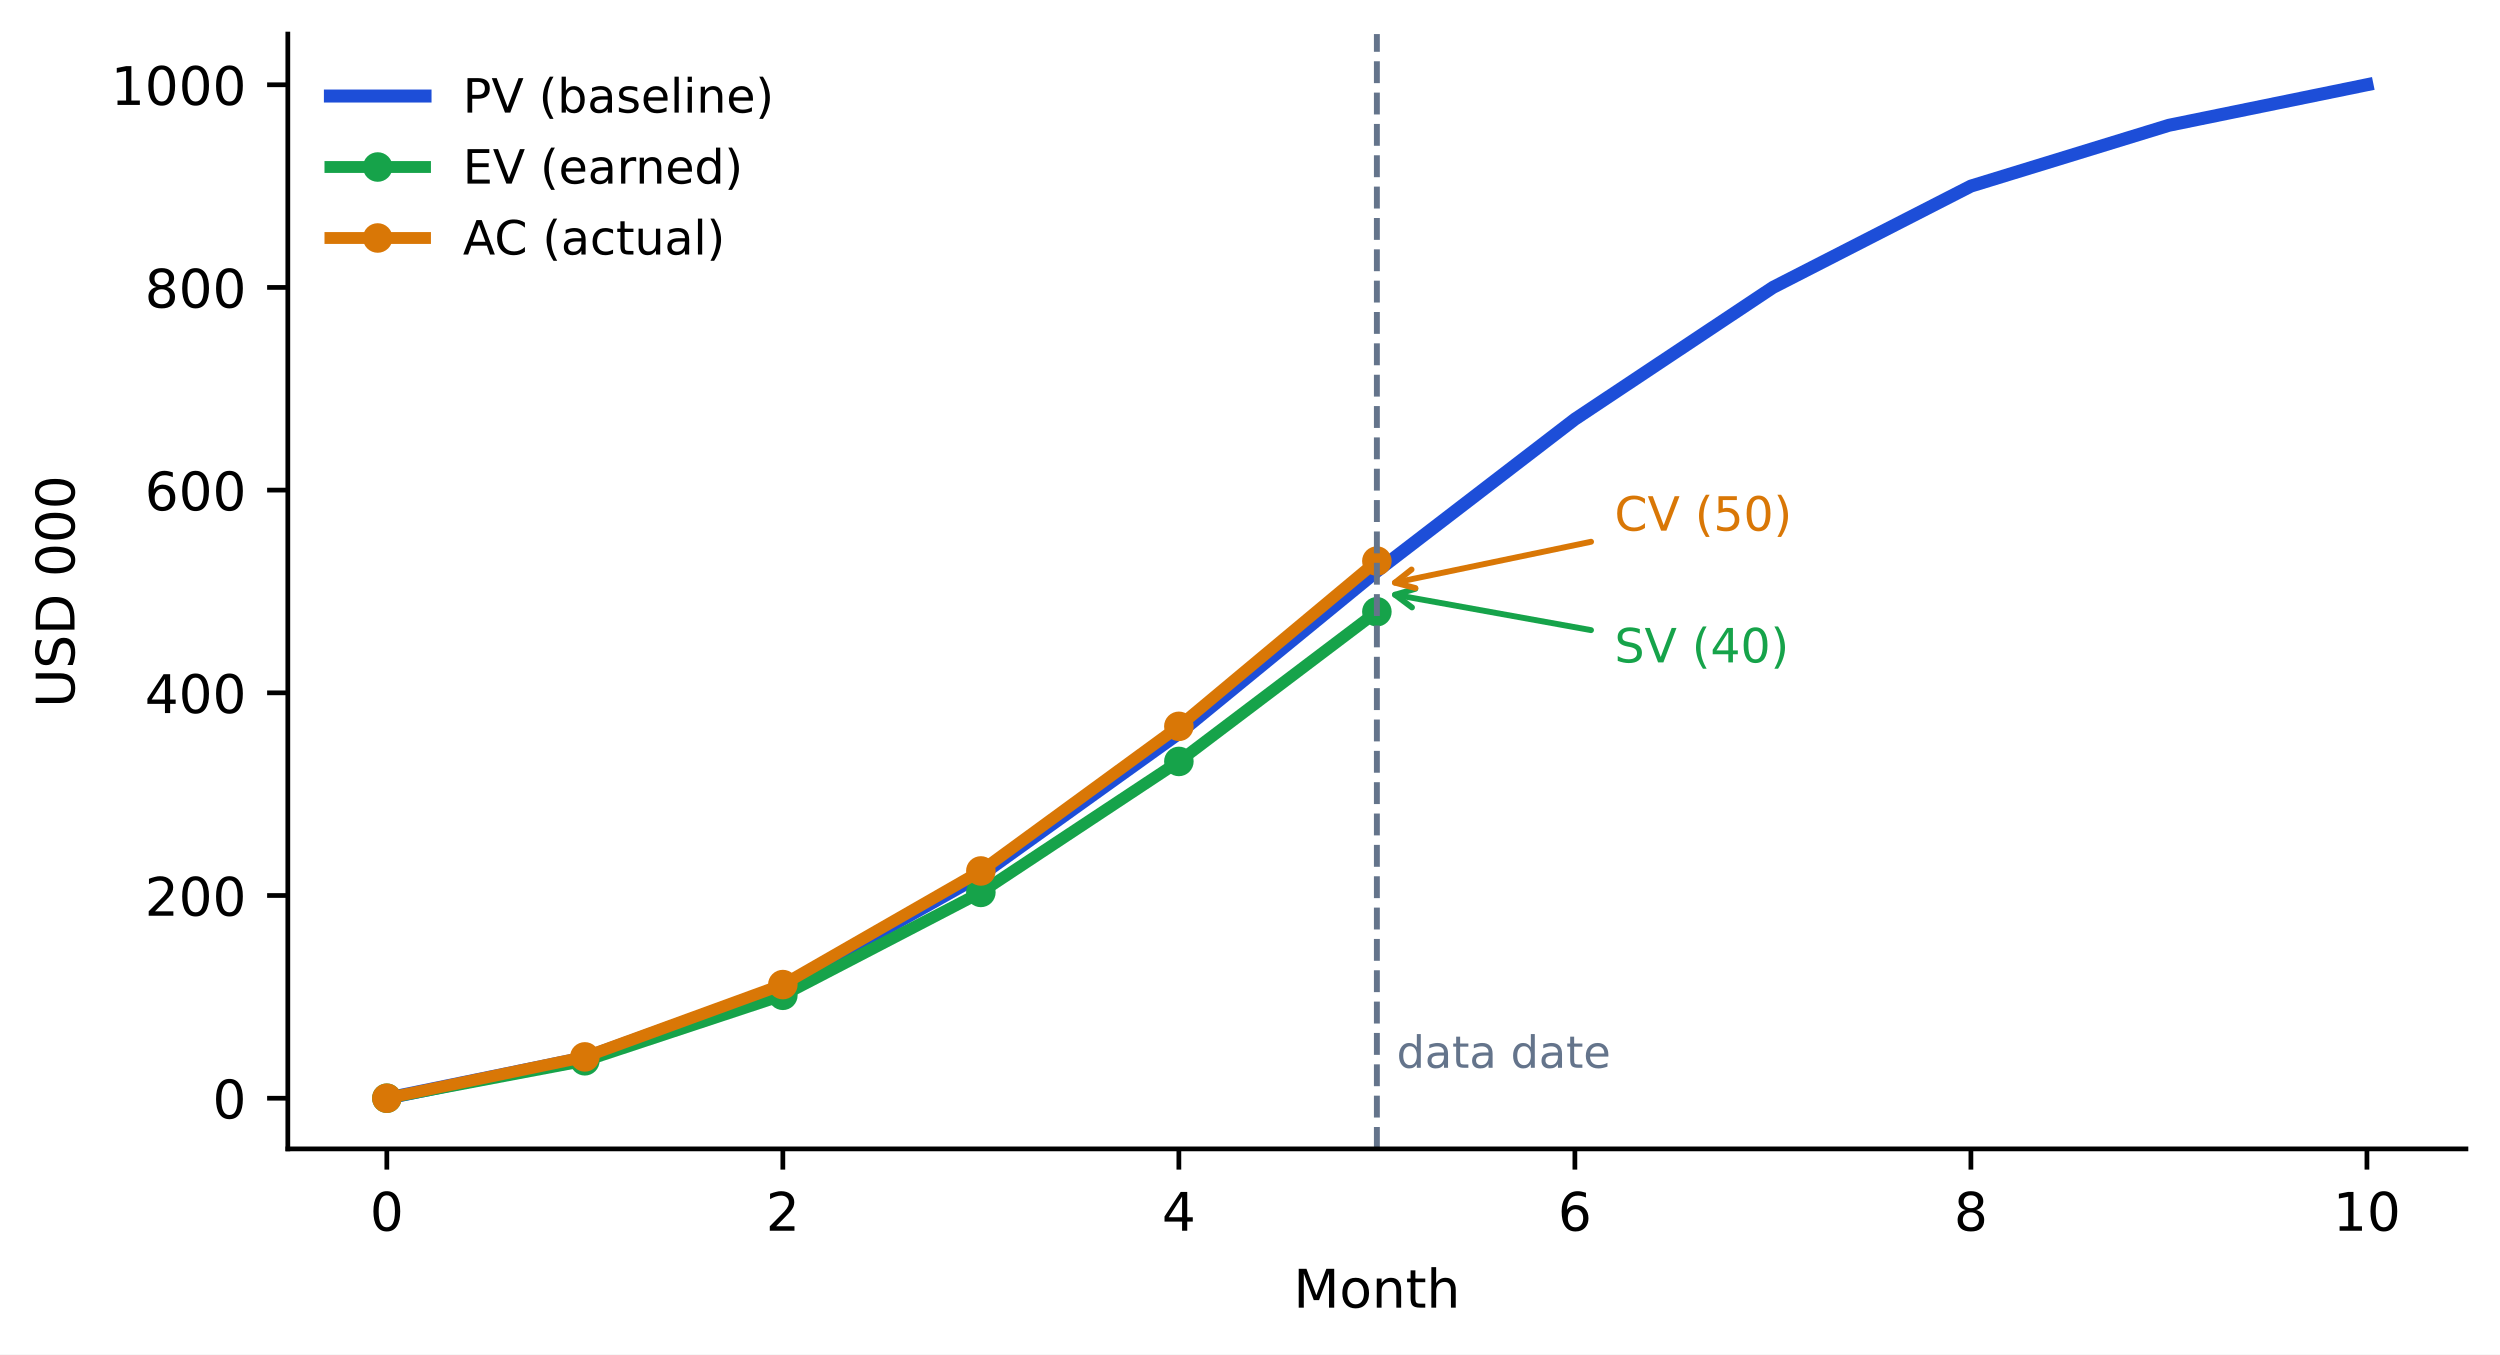
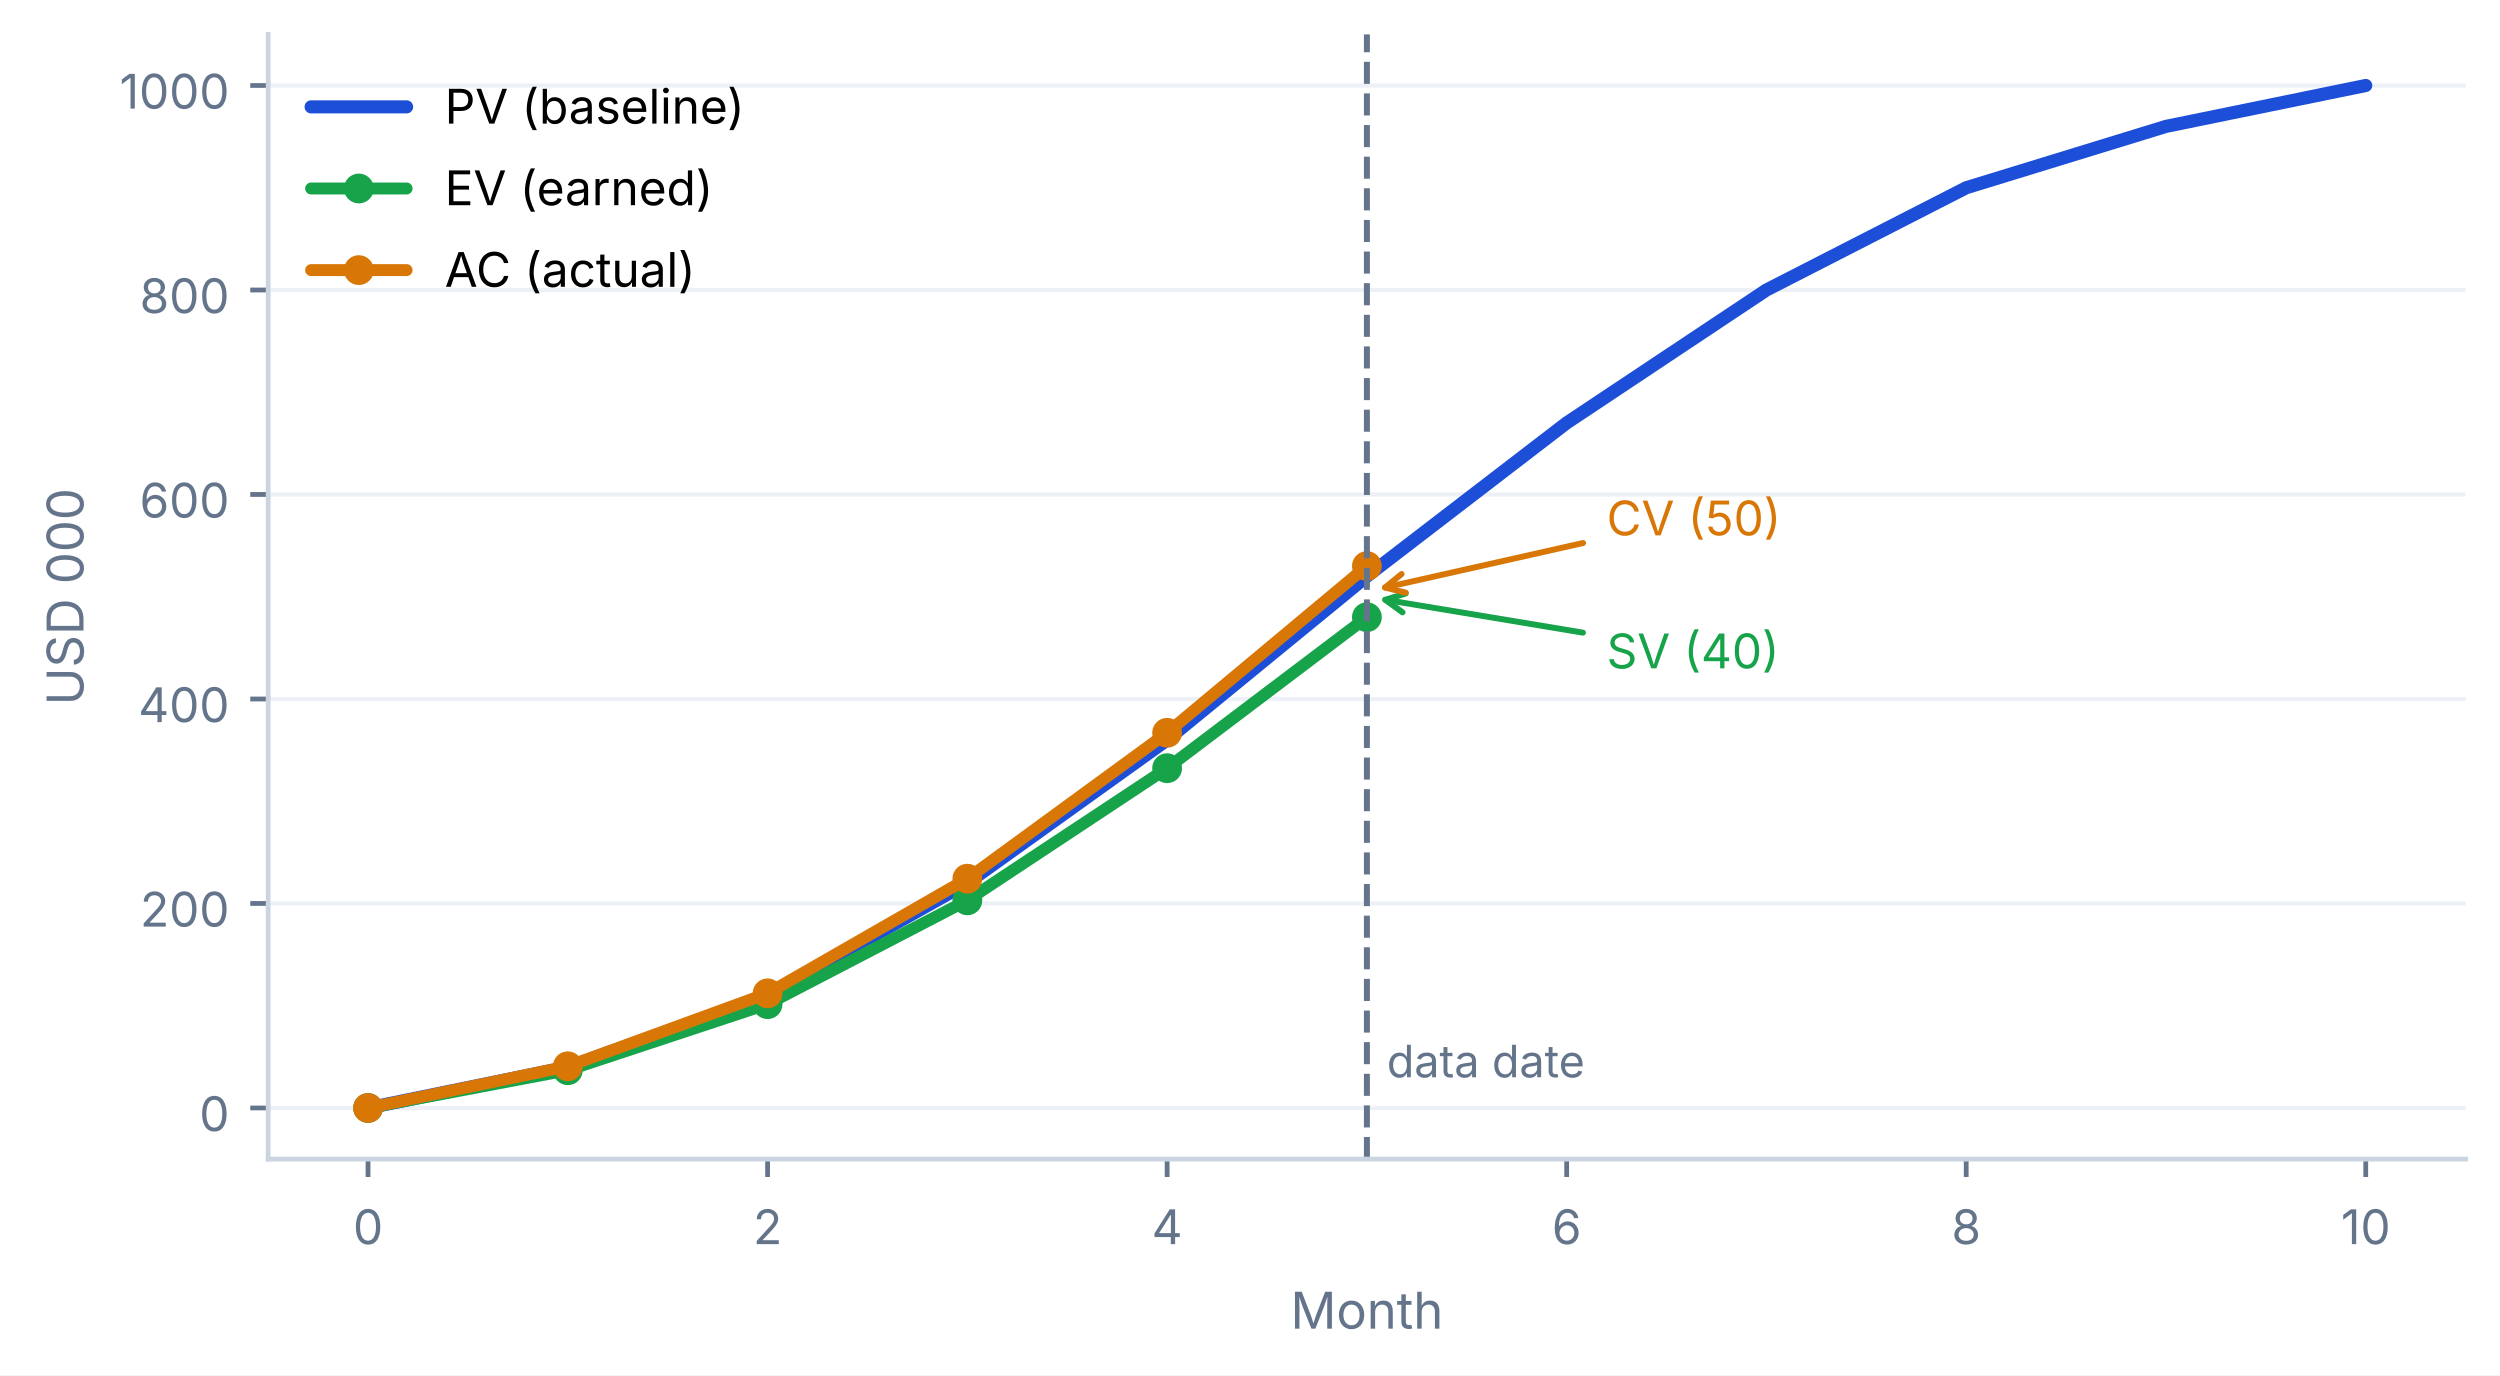
- <svg xmlns="http://www.w3.org/2000/svg" xmlns:xlink="http://www.w3.org/1999/xlink" width="422.705pt" height="229.017pt" viewBox="0 0 422.705 229.017" version="1.1">
+ <svg xmlns="http://www.w3.org/2000/svg" xmlns:xlink="http://www.w3.org/1999/xlink" width="418.981pt" height="230.48pt" viewBox="0 0 418.981 230.48" version="1.1">
  <defs>
    <style type="text/css">*{stroke-linejoin: round; stroke-linecap: butt}</style>
  </defs>
  <g id="figure_1">
    <g id="patch_1">
-       <path d="M 0 229.017  L 422.705 229.017  L 422.705 0  L 0 0  z " style="fill: #ffffff" />
+       <path d="M 0 230.48  L 418.981 230.48  L 418.981 0  L 0 0  z " style="fill: #ffffff" />
    </g>
    <g id="axes_1">
      <g id="patch_2">
-         <path d="M 48.665 194.256  L 416.945 194.256  L 416.945 5.76  L 48.665 5.76  z " style="fill: #ffffff" />
+         <path d="M 44.941 194.256  L 413.221 194.256  L 413.221 5.76  L 44.941 5.76  z " style="fill: #ffffff" />
      </g>
      <g id="matplotlib.axis_1">
        <g id="xtick_1">
          <g id="line2d_1">
            <defs>
-               <path id="mbacc3f069b" d="M 0 0  L 0 3.5  " style="stroke: #000000; stroke-width: 0.8" />
+               <path id="m270a2781a6" d="M 0 0  L 0 3  " style="stroke: #64748b; stroke-width: 0.8" />
            </defs>
            <g>
-               <use xlink:href="#mbacc3f069b" x="65.405" y="194.256" style="stroke: #000000; stroke-width: 0.8" />
+               <use xlink:href="#m270a2781a6" x="61.681" y="194.256" style="fill: #64748b; stroke: #64748b; stroke-width: 0.8" />
            </g>
          </g>
          <g id="text_1">
-             <text style="font-size: 9px; font-family: 'DejaVu Sans'; text-anchor: middle" x="65.405" y="208.094" transform="rotate(-0 65.405 208.0939)">0</text>
+             <text style="font-size: 8px; font-family: 'Inter', 'DejaVu Sans'; text-anchor: middle; fill: #64748b" x="61.681" y="208.506" transform="rotate(-0 61.68092 208.506)">0</text>
          </g>
        </g>
        <g id="xtick_2">
          <g id="line2d_2">
            <g>
-               <use xlink:href="#mbacc3f069b" x="132.365" y="194.256" style="stroke: #000000; stroke-width: 0.8" />
+               <use xlink:href="#m270a2781a6" x="128.641" y="194.256" style="fill: #64748b; stroke: #64748b; stroke-width: 0.8" />
            </g>
          </g>
          <g id="text_2">
-             <text style="font-size: 9px; font-family: 'DejaVu Sans'; text-anchor: middle" x="132.365" y="208.094" transform="rotate(-0 132.365 208.0939)">2</text>
+             <text style="font-size: 8px; font-family: 'Inter', 'DejaVu Sans'; text-anchor: middle; fill: #64748b" x="128.641" y="208.506" transform="rotate(-0 128.6409 208.506)">2</text>
          </g>
        </g>
        <g id="xtick_3">
          <g id="line2d_3">
            <g>
-               <use xlink:href="#mbacc3f069b" x="199.325" y="194.256" style="stroke: #000000; stroke-width: 0.8" />
+               <use xlink:href="#m270a2781a6" x="195.601" y="194.256" style="fill: #64748b; stroke: #64748b; stroke-width: 0.8" />
            </g>
          </g>
          <g id="text_3">
-             <text style="font-size: 9px; font-family: 'DejaVu Sans'; text-anchor: middle" x="199.325" y="208.094" transform="rotate(-0 199.325 208.0939)">4</text>
+             <text style="font-size: 8px; font-family: 'Inter', 'DejaVu Sans'; text-anchor: middle; fill: #64748b" x="195.601" y="208.506" transform="rotate(-0 195.6009 208.506)">4</text>
          </g>
        </g>
        <g id="xtick_4">
          <g id="line2d_4">
            <g>
-               <use xlink:href="#mbacc3f069b" x="266.285" y="194.256" style="stroke: #000000; stroke-width: 0.8" />
+               <use xlink:href="#m270a2781a6" x="262.561" y="194.256" style="fill: #64748b; stroke: #64748b; stroke-width: 0.8" />
            </g>
          </g>
          <g id="text_4">
-             <text style="font-size: 9px; font-family: 'DejaVu Sans'; text-anchor: middle" x="266.285" y="208.094" transform="rotate(-0 266.285 208.0939)">6</text>
+             <text style="font-size: 8px; font-family: 'Inter', 'DejaVu Sans'; text-anchor: middle; fill: #64748b" x="262.561" y="208.506" transform="rotate(-0 262.5609 208.506)">6</text>
          </g>
        </g>
        <g id="xtick_5">
          <g id="line2d_5">
            <g>
-               <use xlink:href="#mbacc3f069b" x="333.245" y="194.256" style="stroke: #000000; stroke-width: 0.8" />
+               <use xlink:href="#m270a2781a6" x="329.521" y="194.256" style="fill: #64748b; stroke: #64748b; stroke-width: 0.8" />
            </g>
          </g>
          <g id="text_5">
-             <text style="font-size: 9px; font-family: 'DejaVu Sans'; text-anchor: middle" x="333.245" y="208.094" transform="rotate(-0 333.245 208.0939)">8</text>
+             <text style="font-size: 8px; font-family: 'Inter', 'DejaVu Sans'; text-anchor: middle; fill: #64748b" x="329.521" y="208.506" transform="rotate(-0 329.5209 208.506)">8</text>
          </g>
        </g>
        <g id="xtick_6">
          <g id="line2d_6">
            <g>
-               <use xlink:href="#mbacc3f069b" x="400.205" y="194.256" style="stroke: #000000; stroke-width: 0.8" />
+               <use xlink:href="#m270a2781a6" x="396.481" y="194.256" style="fill: #64748b; stroke: #64748b; stroke-width: 0.8" />
            </g>
          </g>
          <g id="text_6">
-             <text style="font-size: 9px; font-family: 'DejaVu Sans'; text-anchor: middle" x="400.205" y="208.094" transform="rotate(-0 400.205 208.0939)">10</text>
+             <text style="font-size: 8px; font-family: 'Inter', 'DejaVu Sans'; text-anchor: middle; fill: #64748b" x="396.481" y="208.506" transform="rotate(-0 396.4809 208.506)">10</text>
          </g>
        </g>
        <g id="text_7">
-           <text style="font-size: 9px; font-family: 'DejaVu Sans'; text-anchor: middle" x="232.805" y="221.095" transform="rotate(-0 232.805 221.0946)">Month</text>
+           <text style="font-size: 8.5px; font-family: 'Inter', 'DejaVu Sans'; text-anchor: middle; fill: #64748b" x="229.081" y="222.67" transform="rotate(-0 229.0809 222.6701)">Month</text>
        </g>
      </g>
      <g id="matplotlib.axis_2">
        <g id="ytick_1">
          <g id="line2d_7">
+             <path d="M 44.941 185.688  L 413.221 185.688  " clip-path="url(#p9f7c937ee3)" style="fill: none; stroke: #edf1f7; stroke-width: 0.7; stroke-linecap: round" />
+           </g>
+           <g id="line2d_8">
            <defs>
-               <path id="m25363798ae" d="M 0 0  L -3.5 0  " style="stroke: #000000; stroke-width: 0.8" />
+               <path id="ma47aee7b52" d="M 0 0  L -3 0  " style="stroke: #64748b; stroke-width: 0.8" />
            </defs>
            <g>
-               <use xlink:href="#m25363798ae" x="48.665" y="185.688" style="stroke: #000000; stroke-width: 0.8" />
+               <use xlink:href="#ma47aee7b52" x="44.941" y="185.688" style="fill: #64748b; stroke: #64748b; stroke-width: 0.8" />
            </g>
          </g>
          <g id="text_8">
-             <text style="font-size: 9px; font-family: 'DejaVu Sans'; text-anchor: end" x="41.665" y="189.107" transform="rotate(-0 41.665 189.1069)">0</text>
+             <text style="font-size: 8px; font-family: 'Inter', 'DejaVu Sans'; text-anchor: end; fill: #64748b" x="38.441" y="189.563" transform="rotate(-0 38.44092 189.563)">0</text>
          </g>
        </g>
        <g id="ytick_2">
-           <g id="line2d_8">
-             <g>
-               <use xlink:href="#m25363798ae" x="48.665" y="151.416" style="stroke: #000000; stroke-width: 0.8" />
+           <g id="line2d_9">
+             <path d="M 44.941 151.416  L 413.221 151.416  " clip-path="url(#p9f7c937ee3)" style="fill: none; stroke: #edf1f7; stroke-width: 0.7; stroke-linecap: round" />
+           </g>
+           <g id="line2d_10">
+             <g>
+               <use xlink:href="#ma47aee7b52" x="44.941" y="151.416" style="fill: #64748b; stroke: #64748b; stroke-width: 0.8" />
            </g>
          </g>
          <g id="text_9">
-             <text style="font-size: 9px; font-family: 'DejaVu Sans'; text-anchor: end" x="41.665" y="154.835" transform="rotate(-0 41.665 154.8349)">200</text>
+             <text style="font-size: 8px; font-family: 'Inter', 'DejaVu Sans'; text-anchor: end; fill: #64748b" x="38.441" y="155.291" transform="rotate(-0 38.44092 155.291)">200</text>
          </g>
        </g>
        <g id="ytick_3">
-           <g id="line2d_9">
-             <g>
-               <use xlink:href="#m25363798ae" x="48.665" y="117.144" style="stroke: #000000; stroke-width: 0.8" />
+           <g id="line2d_11">
+             <path d="M 44.941 117.144  L 413.221 117.144  " clip-path="url(#p9f7c937ee3)" style="fill: none; stroke: #edf1f7; stroke-width: 0.7; stroke-linecap: round" />
+           </g>
+           <g id="line2d_12">
+             <g>
+               <use xlink:href="#ma47aee7b52" x="44.941" y="117.144" style="fill: #64748b; stroke: #64748b; stroke-width: 0.8" />
            </g>
          </g>
          <g id="text_10">
-             <text style="font-size: 9px; font-family: 'DejaVu Sans'; text-anchor: end" x="41.665" y="120.563" transform="rotate(-0 41.665 120.5629)">400</text>
+             <text style="font-size: 8px; font-family: 'Inter', 'DejaVu Sans'; text-anchor: end; fill: #64748b" x="38.441" y="121.019" transform="rotate(-0 38.44092 121.019)">400</text>
          </g>
        </g>
        <g id="ytick_4">
-           <g id="line2d_10">
-             <g>
-               <use xlink:href="#m25363798ae" x="48.665" y="82.872" style="stroke: #000000; stroke-width: 0.8" />
+           <g id="line2d_13">
+             <path d="M 44.941 82.872  L 413.221 82.872  " clip-path="url(#p9f7c937ee3)" style="fill: none; stroke: #edf1f7; stroke-width: 0.7; stroke-linecap: round" />
+           </g>
+           <g id="line2d_14">
+             <g>
+               <use xlink:href="#ma47aee7b52" x="44.941" y="82.872" style="fill: #64748b; stroke: #64748b; stroke-width: 0.8" />
            </g>
          </g>
          <g id="text_11">
-             <text style="font-size: 9px; font-family: 'DejaVu Sans'; text-anchor: end" x="41.665" y="86.291" transform="rotate(-0 41.665 86.29094)">600</text>
+             <text style="font-size: 8px; font-family: 'Inter', 'DejaVu Sans'; text-anchor: end; fill: #64748b" x="38.441" y="86.747" transform="rotate(-0 38.44092 86.747)">600</text>
          </g>
        </g>
        <g id="ytick_5">
-           <g id="line2d_11">
-             <g>
-               <use xlink:href="#m25363798ae" x="48.665" y="48.6" style="stroke: #000000; stroke-width: 0.8" />
+           <g id="line2d_15">
+             <path d="M 44.941 48.6  L 413.221 48.6  " clip-path="url(#p9f7c937ee3)" style="fill: none; stroke: #edf1f7; stroke-width: 0.7; stroke-linecap: round" />
+           </g>
+           <g id="line2d_16">
+             <g>
+               <use xlink:href="#ma47aee7b52" x="44.941" y="48.6" style="fill: #64748b; stroke: #64748b; stroke-width: 0.8" />
            </g>
          </g>
          <g id="text_12">
-             <text style="font-size: 9px; font-family: 'DejaVu Sans'; text-anchor: end" x="41.665" y="52.019" transform="rotate(-0 41.665 52.01895)">800</text>
+             <text style="font-size: 8px; font-family: 'Inter', 'DejaVu Sans'; text-anchor: end; fill: #64748b" x="38.441" y="52.475" transform="rotate(-0 38.44092 52.475)">800</text>
          </g>
        </g>
        <g id="ytick_6">
-           <g id="line2d_12">
-             <g>
-               <use xlink:href="#m25363798ae" x="48.665" y="14.328" style="stroke: #000000; stroke-width: 0.8" />
+           <g id="line2d_17">
+             <path d="M 44.941 14.328  L 413.221 14.328  " clip-path="url(#p9f7c937ee3)" style="fill: none; stroke: #edf1f7; stroke-width: 0.7; stroke-linecap: round" />
+           </g>
+           <g id="line2d_18">
+             <g>
+               <use xlink:href="#ma47aee7b52" x="44.941" y="14.328" style="fill: #64748b; stroke: #64748b; stroke-width: 0.8" />
            </g>
          </g>
          <g id="text_13">
-             <text style="font-size: 9px; font-family: 'DejaVu Sans'; text-anchor: end" x="41.665" y="17.747" transform="rotate(-0 41.665 17.74695)">1000</text>
+             <text style="font-size: 8px; font-family: 'Inter', 'DejaVu Sans'; text-anchor: end; fill: #64748b" x="38.441" y="18.203" transform="rotate(-0 38.44092 18.203)">1000</text>
          </g>
        </g>
        <g id="text_14">
-           <text style="font-size: 9px; font-family: 'DejaVu Sans'; text-anchor: middle" x="12.598" y="100.008" transform="rotate(-90 12.59789 100.008)">USD 000</text>
-         </g>
-       </g>
-       <g id="line2d_13">
-         <path d="M 65.405 185.688  L 98.885 178.834  L 132.365 166.838  L 165.845 147.989  L 199.325 123.998  L 232.805 96.581  L 266.285 70.877  L 299.765 48.6  L 333.245 31.464  L 366.725 21.182  L 400.205 14.328  " clip-path="url(#p6281267060)" style="fill: none; stroke: #1d4ed8; stroke-width: 2.2; stroke-linecap: square" />
-       </g>
-       <g id="line2d_14">
-         <path d="M 65.405 185.688  L 98.885 179.361  L 132.365 168.288  L 165.845 150.889  L 199.325 128.744  L 232.805 103.435  " clip-path="url(#p6281267060)" style="fill: none; stroke: #16a34a; stroke-width: 2; stroke-linecap: square" />
+           <text style="font-size: 8.5px; font-family: 'Inter', 'DejaVu Sans'; text-anchor: middle; fill: #64748b" x="13.994" y="100.008" transform="rotate(-90 13.99437 100.008)">USD 000</text>
+         </g>
+       </g>
+       <g id="line2d_19">
+         <path d="M 61.681 185.688  L 95.161 178.834  L 128.641 166.838  L 162.121 147.989  L 195.601 123.998  L 229.081 96.581  L 262.561 70.877  L 296.041 48.6  L 329.521 31.464  L 363.001 21.182  L 396.481 14.328  " clip-path="url(#p9f7c937ee3)" style="fill: none; stroke: #1d4ed8; stroke-width: 2.2; stroke-linecap: round" />
+       </g>
+       <g id="line2d_20">
+         <path d="M 61.681 185.688  L 95.161 179.361  L 128.641 168.288  L 162.121 150.889  L 195.601 128.744  L 229.081 103.435  " clip-path="url(#p9f7c937ee3)" style="fill: none; stroke: #16a34a; stroke-width: 2; stroke-linecap: round" />
        <defs>
-           <path id="mf274697596" d="M 0 2  C 0.53 2 1.039 1.789 1.414 1.414  C 1.789 1.039 2 0.53 2 0  C 2 -0.53 1.789 -1.039 1.414 -1.414  C 1.039 -1.789 0.53 -2 0 -2  C -0.53 -2 -1.039 -1.789 -1.414 -1.414  C -1.789 -1.039 -2 -0.53 -2 0  C -2 0.53 -1.789 1.039 -1.414 1.414  C -1.039 1.789 -0.53 2 0 2  z " style="stroke: #16a34a" />
+           <path id="mf2026dd84f" d="M 0 2  C 0.53 2 1.039 1.789 1.414 1.414  C 1.789 1.039 2 0.53 2 0  C 2 -0.53 1.789 -1.039 1.414 -1.414  C 1.039 -1.789 0.53 -2 0 -2  C -0.53 -2 -1.039 -1.789 -1.414 -1.414  C -1.789 -1.039 -2 -0.53 -2 0  C -2 0.53 -1.789 1.039 -1.414 1.414  C -1.039 1.789 -0.53 2 0 2  z " style="stroke: #16a34a" />
        </defs>
-         <g clip-path="url(#p6281267060)">
-           <use xlink:href="#mf274697596" x="65.405" y="185.688" style="fill: #16a34a; stroke: #16a34a" />
-           <use xlink:href="#mf274697596" x="98.885" y="179.361" style="fill: #16a34a; stroke: #16a34a" />
-           <use xlink:href="#mf274697596" x="132.365" y="168.288" style="fill: #16a34a; stroke: #16a34a" />
-           <use xlink:href="#mf274697596" x="165.845" y="150.889" style="fill: #16a34a; stroke: #16a34a" />
-           <use xlink:href="#mf274697596" x="199.325" y="128.744" style="fill: #16a34a; stroke: #16a34a" />
-           <use xlink:href="#mf274697596" x="232.805" y="103.435" style="fill: #16a34a; stroke: #16a34a" />
-         </g>
-       </g>
-       <g id="line2d_15">
-         <path d="M 65.405 185.688  L 98.885 178.702  L 132.365 166.476  L 165.845 147.264  L 199.325 122.812  L 232.805 94.867  " clip-path="url(#p6281267060)" style="fill: none; stroke: #d97706; stroke-width: 2; stroke-linecap: square" />
+         <g clip-path="url(#p9f7c937ee3)">
+           <use xlink:href="#mf2026dd84f" x="61.681" y="185.688" style="fill: #16a34a; stroke: #16a34a" />
+           <use xlink:href="#mf2026dd84f" x="95.161" y="179.361" style="fill: #16a34a; stroke: #16a34a" />
+           <use xlink:href="#mf2026dd84f" x="128.641" y="168.288" style="fill: #16a34a; stroke: #16a34a" />
+           <use xlink:href="#mf2026dd84f" x="162.121" y="150.889" style="fill: #16a34a; stroke: #16a34a" />
+           <use xlink:href="#mf2026dd84f" x="195.601" y="128.744" style="fill: #16a34a; stroke: #16a34a" />
+           <use xlink:href="#mf2026dd84f" x="229.081" y="103.435" style="fill: #16a34a; stroke: #16a34a" />
+         </g>
+       </g>
+       <g id="line2d_21">
+         <path d="M 61.681 185.688  L 95.161 178.702  L 128.641 166.476  L 162.121 147.264  L 195.601 122.812  L 229.081 94.867  " clip-path="url(#p9f7c937ee3)" style="fill: none; stroke: #d97706; stroke-width: 2; stroke-linecap: round" />
        <defs>
-           <path id="m84cbc4c4f5" d="M 0 2  C 0.53 2 1.039 1.789 1.414 1.414  C 1.789 1.039 2 0.53 2 0  C 2 -0.53 1.789 -1.039 1.414 -1.414  C 1.039 -1.789 0.53 -2 0 -2  C -0.53 -2 -1.039 -1.789 -1.414 -1.414  C -1.789 -1.039 -2 -0.53 -2 0  C -2 0.53 -1.789 1.039 -1.414 1.414  C -1.039 1.789 -0.53 2 0 2  z " style="stroke: #d97706" />
+           <path id="mbc5a43905c" d="M 0 2  C 0.53 2 1.039 1.789 1.414 1.414  C 1.789 1.039 2 0.53 2 0  C 2 -0.53 1.789 -1.039 1.414 -1.414  C 1.039 -1.789 0.53 -2 0 -2  C -0.53 -2 -1.039 -1.789 -1.414 -1.414  C -1.789 -1.039 -2 -0.53 -2 0  C -2 0.53 -1.789 1.039 -1.414 1.414  C -1.039 1.789 -0.53 2 0 2  z " style="stroke: #d97706" />
        </defs>
-         <g clip-path="url(#p6281267060)">
-           <use xlink:href="#m84cbc4c4f5" x="65.405" y="185.688" style="fill: #d97706; stroke: #d97706" />
-           <use xlink:href="#m84cbc4c4f5" x="98.885" y="178.702" style="fill: #d97706; stroke: #d97706" />
-           <use xlink:href="#m84cbc4c4f5" x="132.365" y="166.476" style="fill: #d97706; stroke: #d97706" />
-           <use xlink:href="#m84cbc4c4f5" x="165.845" y="147.264" style="fill: #d97706; stroke: #d97706" />
-           <use xlink:href="#m84cbc4c4f5" x="199.325" y="122.812" style="fill: #d97706; stroke: #d97706" />
-           <use xlink:href="#m84cbc4c4f5" x="232.805" y="94.867" style="fill: #d97706; stroke: #d97706" />
-         </g>
-       </g>
-       <g id="line2d_16">
-         <path d="M 232.805 194.256  L 232.805 5.76  " clip-path="url(#p6281267060)" style="fill: none; stroke-dasharray: 3.7,1.6; stroke-dashoffset: 0; stroke: #64748b" />
+         <g clip-path="url(#p9f7c937ee3)">
+           <use xlink:href="#mbc5a43905c" x="61.681" y="185.688" style="fill: #d97706; stroke: #d97706" />
+           <use xlink:href="#mbc5a43905c" x="95.161" y="178.702" style="fill: #d97706; stroke: #d97706" />
+           <use xlink:href="#mbc5a43905c" x="128.641" y="166.476" style="fill: #d97706; stroke: #d97706" />
+           <use xlink:href="#mbc5a43905c" x="162.121" y="147.264" style="fill: #d97706; stroke: #d97706" />
+           <use xlink:href="#mbc5a43905c" x="195.601" y="122.812" style="fill: #d97706; stroke: #d97706" />
+           <use xlink:href="#mbc5a43905c" x="229.081" y="94.867" style="fill: #d97706; stroke: #d97706" />
+         </g>
+       </g>
+       <g id="line2d_22">
+         <path d="M 229.081 194.256  L 229.081 5.76  " clip-path="url(#p9f7c937ee3)" style="fill: none; stroke-dasharray: 3.7,1.6; stroke-dashoffset: 0; stroke: #64748b" />
      </g>
      <g id="patch_3">
-         <path d="M 48.665 194.256  L 48.665 5.76  " style="fill: none; stroke: #000000; stroke-width: 0.8; stroke-linejoin: miter; stroke-linecap: square" />
+         <path d="M 44.941 194.256  L 44.941 5.76  " style="fill: none; stroke: #cbd5e1; stroke-width: 0.8; stroke-linejoin: miter; stroke-linecap: square" />
      </g>
      <g id="patch_4">
-         <path d="M 48.665 194.256  L 416.945 194.256  " style="fill: none; stroke: #000000; stroke-width: 0.8; stroke-linejoin: miter; stroke-linecap: square" />
+         <path d="M 44.941 194.256  L 413.221 194.256  " style="fill: none; stroke: #cbd5e1; stroke-width: 0.8; stroke-linejoin: miter; stroke-linecap: square" />
      </g>
      <g id="text_15">
-         <text style="font-size: 7.5px; font-family: 'DejaVu Sans'; text-anchor: start; fill: #64748b" x="236.153" y="180.547" transform="rotate(-0 236.153 180.5472)">data date</text>
+         <text style="font-size: 7.5px; font-family: 'Inter', 'DejaVu Sans'; text-anchor: start; fill: #64748b" x="232.429" y="180.547" transform="rotate(-0 232.4289 180.5472)">data date</text>
      </g>
      <g id="patch_5">
-         <path d="M 269.007 106.543  Q 251.889 103.453 235.872 100.562  " style="fill: none; stroke: #16a34a; stroke-linecap: round" />
-         <path d="M 238.737 102.705  L 235.872 100.562  L 239.305 99.556  " style="fill: none; stroke: #16a34a; stroke-linecap: round" />
+         <path d="M 265.287 106.027  Q 248.172 103.182 232.159 100.52  " style="fill: none; stroke: #16a34a; stroke-linecap: round" />
+         <path d="M 235.054 102.623  L 232.159 100.52  L 235.578 99.466  " style="fill: none; stroke: #16a34a; stroke-linecap: round" />
      </g>
      <g id="text_16">
-         <text style="font-size: 8px; font-family: 'DejaVu Sans'; text-anchor: start; fill: #16a34a" x="272.981" y="112.003" transform="rotate(-0 272.981 112.0032)">SV (40)</text>
+         <text style="font-size: 8px; font-family: 'Inter', 'DejaVu Sans'; text-anchor: start; fill: #16a34a" x="269.257" y="112.003" transform="rotate(-0 269.2569 112.0032)">SV (40)</text>
      </g>
      <g id="patch_6">
-         <path d="M 269.017 91.603  Q 251.89 95.173 235.858 98.515  " style="fill: none; stroke: #d97706; stroke-linecap: round" />
-         <path d="M 239.317 99.428  L 235.858 98.515  L 238.664 96.296  " style="fill: none; stroke: #d97706; stroke-linecap: round" />
+         <path d="M 265.307 91.005  Q 248.169 94.859 232.122 98.467  " style="fill: none; stroke: #d97706; stroke-linecap: round" />
+         <path d="M 235.595 99.326  L 232.122 98.467  L 234.893 96.204  " style="fill: none; stroke: #d97706; stroke-linecap: round" />
      </g>
      <g id="text_17">
-         <text style="font-size: 8px; font-family: 'DejaVu Sans'; text-anchor: start; fill: #d97706" x="272.981" y="89.726" transform="rotate(-0 272.981 89.7264)">CV (50)</text>
+         <text style="font-size: 8px; font-family: 'Inter', 'DejaVu Sans'; text-anchor: start; fill: #d97706" x="269.257" y="89.726" transform="rotate(-0 269.2569 89.7264)">CV (50)</text>
      </g>
      <g id="legend_1">
-         <g id="line2d_17">
-           <path d="M 55.865 16.239  L 63.865 16.239  L 71.865 16.239  " style="fill: none; stroke: #1d4ed8; stroke-width: 2.2; stroke-linecap: square" />
+         <g id="line2d_23">
+           <path d="M 52.141 17.91  L 60.141 17.91  L 68.141 17.91  " style="fill: none; stroke: #1d4ed8; stroke-width: 2.2; stroke-linecap: round" />
        </g>
        <g id="text_18">
-           <text style="font-size: 8px; font-family: 'DejaVu Sans'; text-anchor: start" x="78.265" y="19.039" transform="rotate(-0 78.265 19.03875)">PV (baseline)</text>
-         </g>
-         <g id="line2d_18">
-           <path d="M 55.865 28.239  L 63.865 28.239  L 71.865 28.239  " style="fill: none; stroke: #16a34a; stroke-width: 2; stroke-linecap: square" />
+           <text style="font-size: 8px; font-family: 'Inter', 'DejaVu Sans'; text-anchor: start" x="74.541" y="20.71" transform="rotate(-0 74.54092 20.71)">PV (baseline)</text>
+         </g>
+         <g id="line2d_24">
+           <path d="M 52.141 31.59  L 60.141 31.59  L 68.141 31.59  " style="fill: none; stroke: #16a34a; stroke-width: 2; stroke-linecap: round" />
          <g>
-             <use xlink:href="#mf274697596" x="63.865" y="28.239" style="fill: #16a34a; stroke: #16a34a" />
+             <use xlink:href="#mf2026dd84f" x="60.141" y="31.59" style="fill: #16a34a; stroke: #16a34a" />
          </g>
        </g>
        <g id="text_19">
-           <text style="font-size: 8px; font-family: 'DejaVu Sans'; text-anchor: start" x="78.265" y="31.039" transform="rotate(-0 78.265 31.03937)">EV (earned)</text>
-         </g>
-         <g id="line2d_19">
-           <path d="M 55.865 40.24  L 63.865 40.24  L 71.865 40.24  " style="fill: none; stroke: #d97706; stroke-width: 2; stroke-linecap: square" />
+           <text style="font-size: 8px; font-family: 'Inter', 'DejaVu Sans'; text-anchor: start" x="74.541" y="34.39" transform="rotate(-0 74.54092 34.38969)">EV (earned)</text>
+         </g>
+         <g id="line2d_25">
+           <path d="M 52.141 45.269  L 60.141 45.269  L 68.141 45.269  " style="fill: none; stroke: #d97706; stroke-width: 2; stroke-linecap: round" />
          <g>
-             <use xlink:href="#m84cbc4c4f5" x="63.865" y="40.24" style="fill: #d97706; stroke: #d97706" />
+             <use xlink:href="#mbc5a43905c" x="60.141" y="45.269" style="fill: #d97706; stroke: #d97706" />
          </g>
        </g>
        <g id="text_20">
-           <text style="font-size: 8px; font-family: 'DejaVu Sans'; text-anchor: start" x="78.265" y="43.04" transform="rotate(-0 78.265 43.04)">AC (actual)</text>
+           <text style="font-size: 8px; font-family: 'Inter', 'DejaVu Sans'; text-anchor: start" x="74.541" y="48.069" transform="rotate(-0 74.54092 48.06938)">AC (actual)</text>
        </g>
      </g>
    </g>
  </g>
  <defs>
-     <clipPath id="p6281267060">
-       <rect x="48.665" y="5.76" width="368.28" height="188.496" />
+     <clipPath id="p9f7c937ee3">
+       <rect x="44.941" y="5.76" width="368.28" height="188.496" />
    </clipPath>
  </defs>
</svg>
